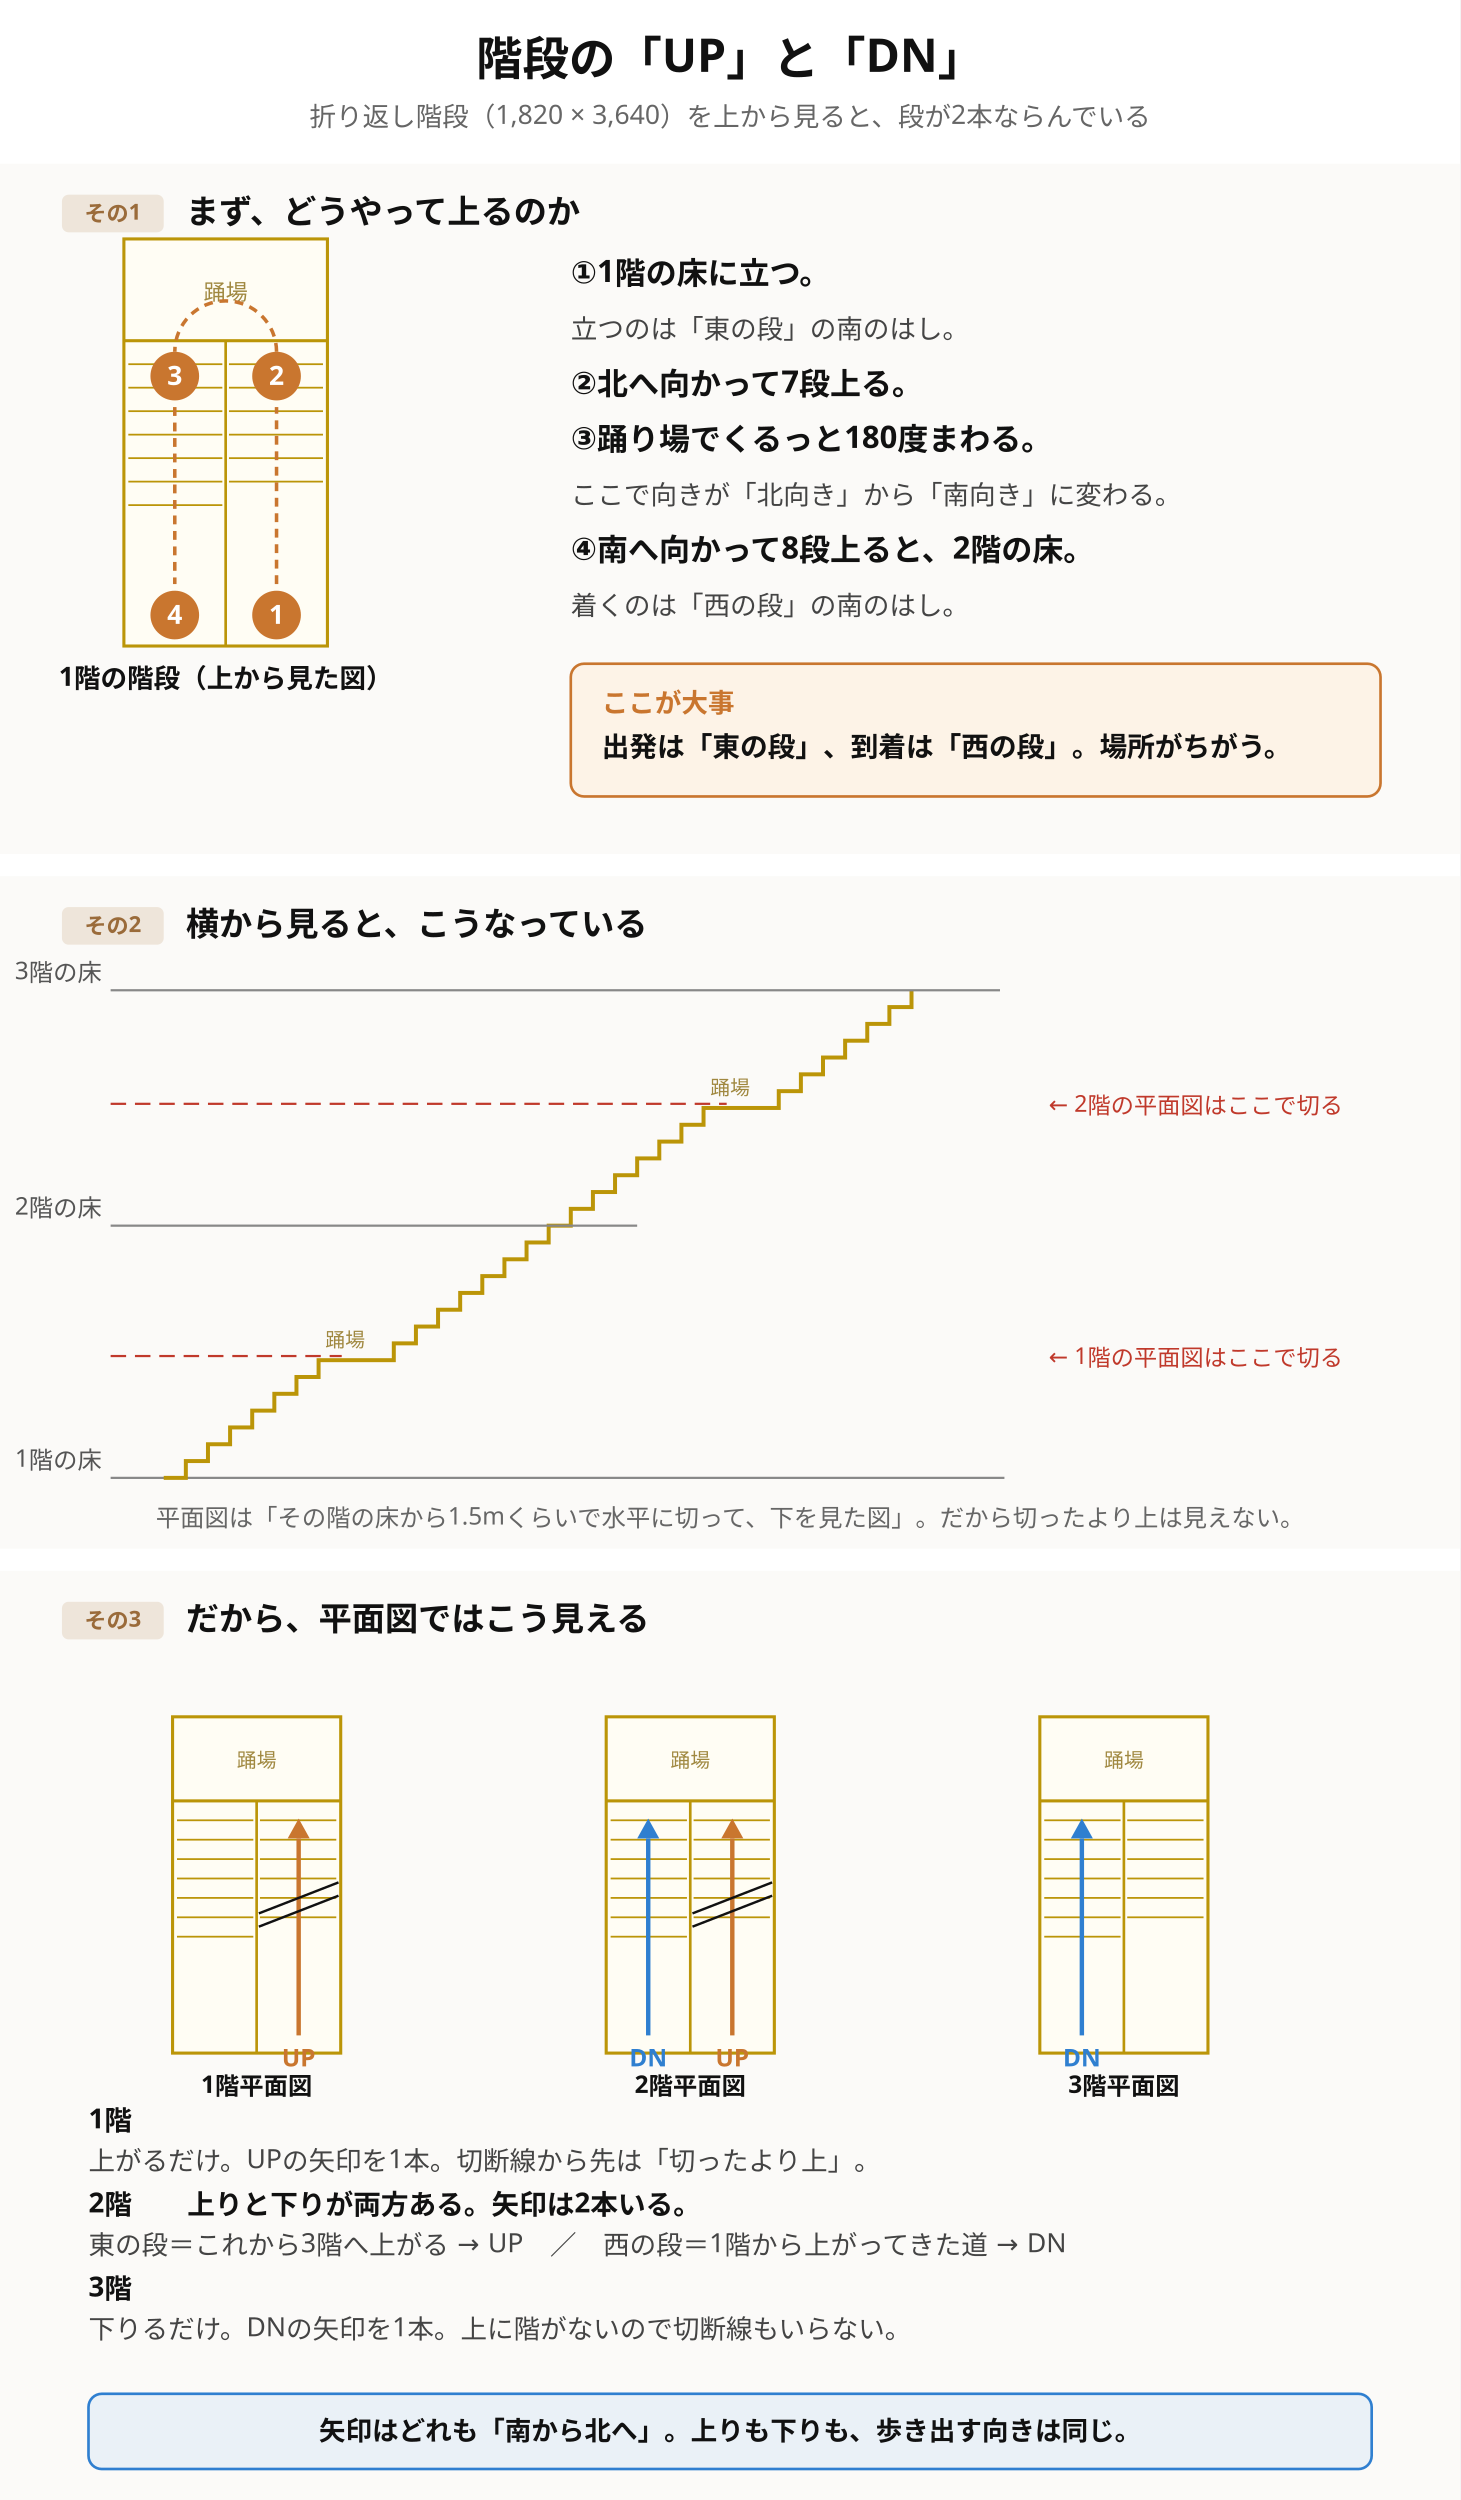
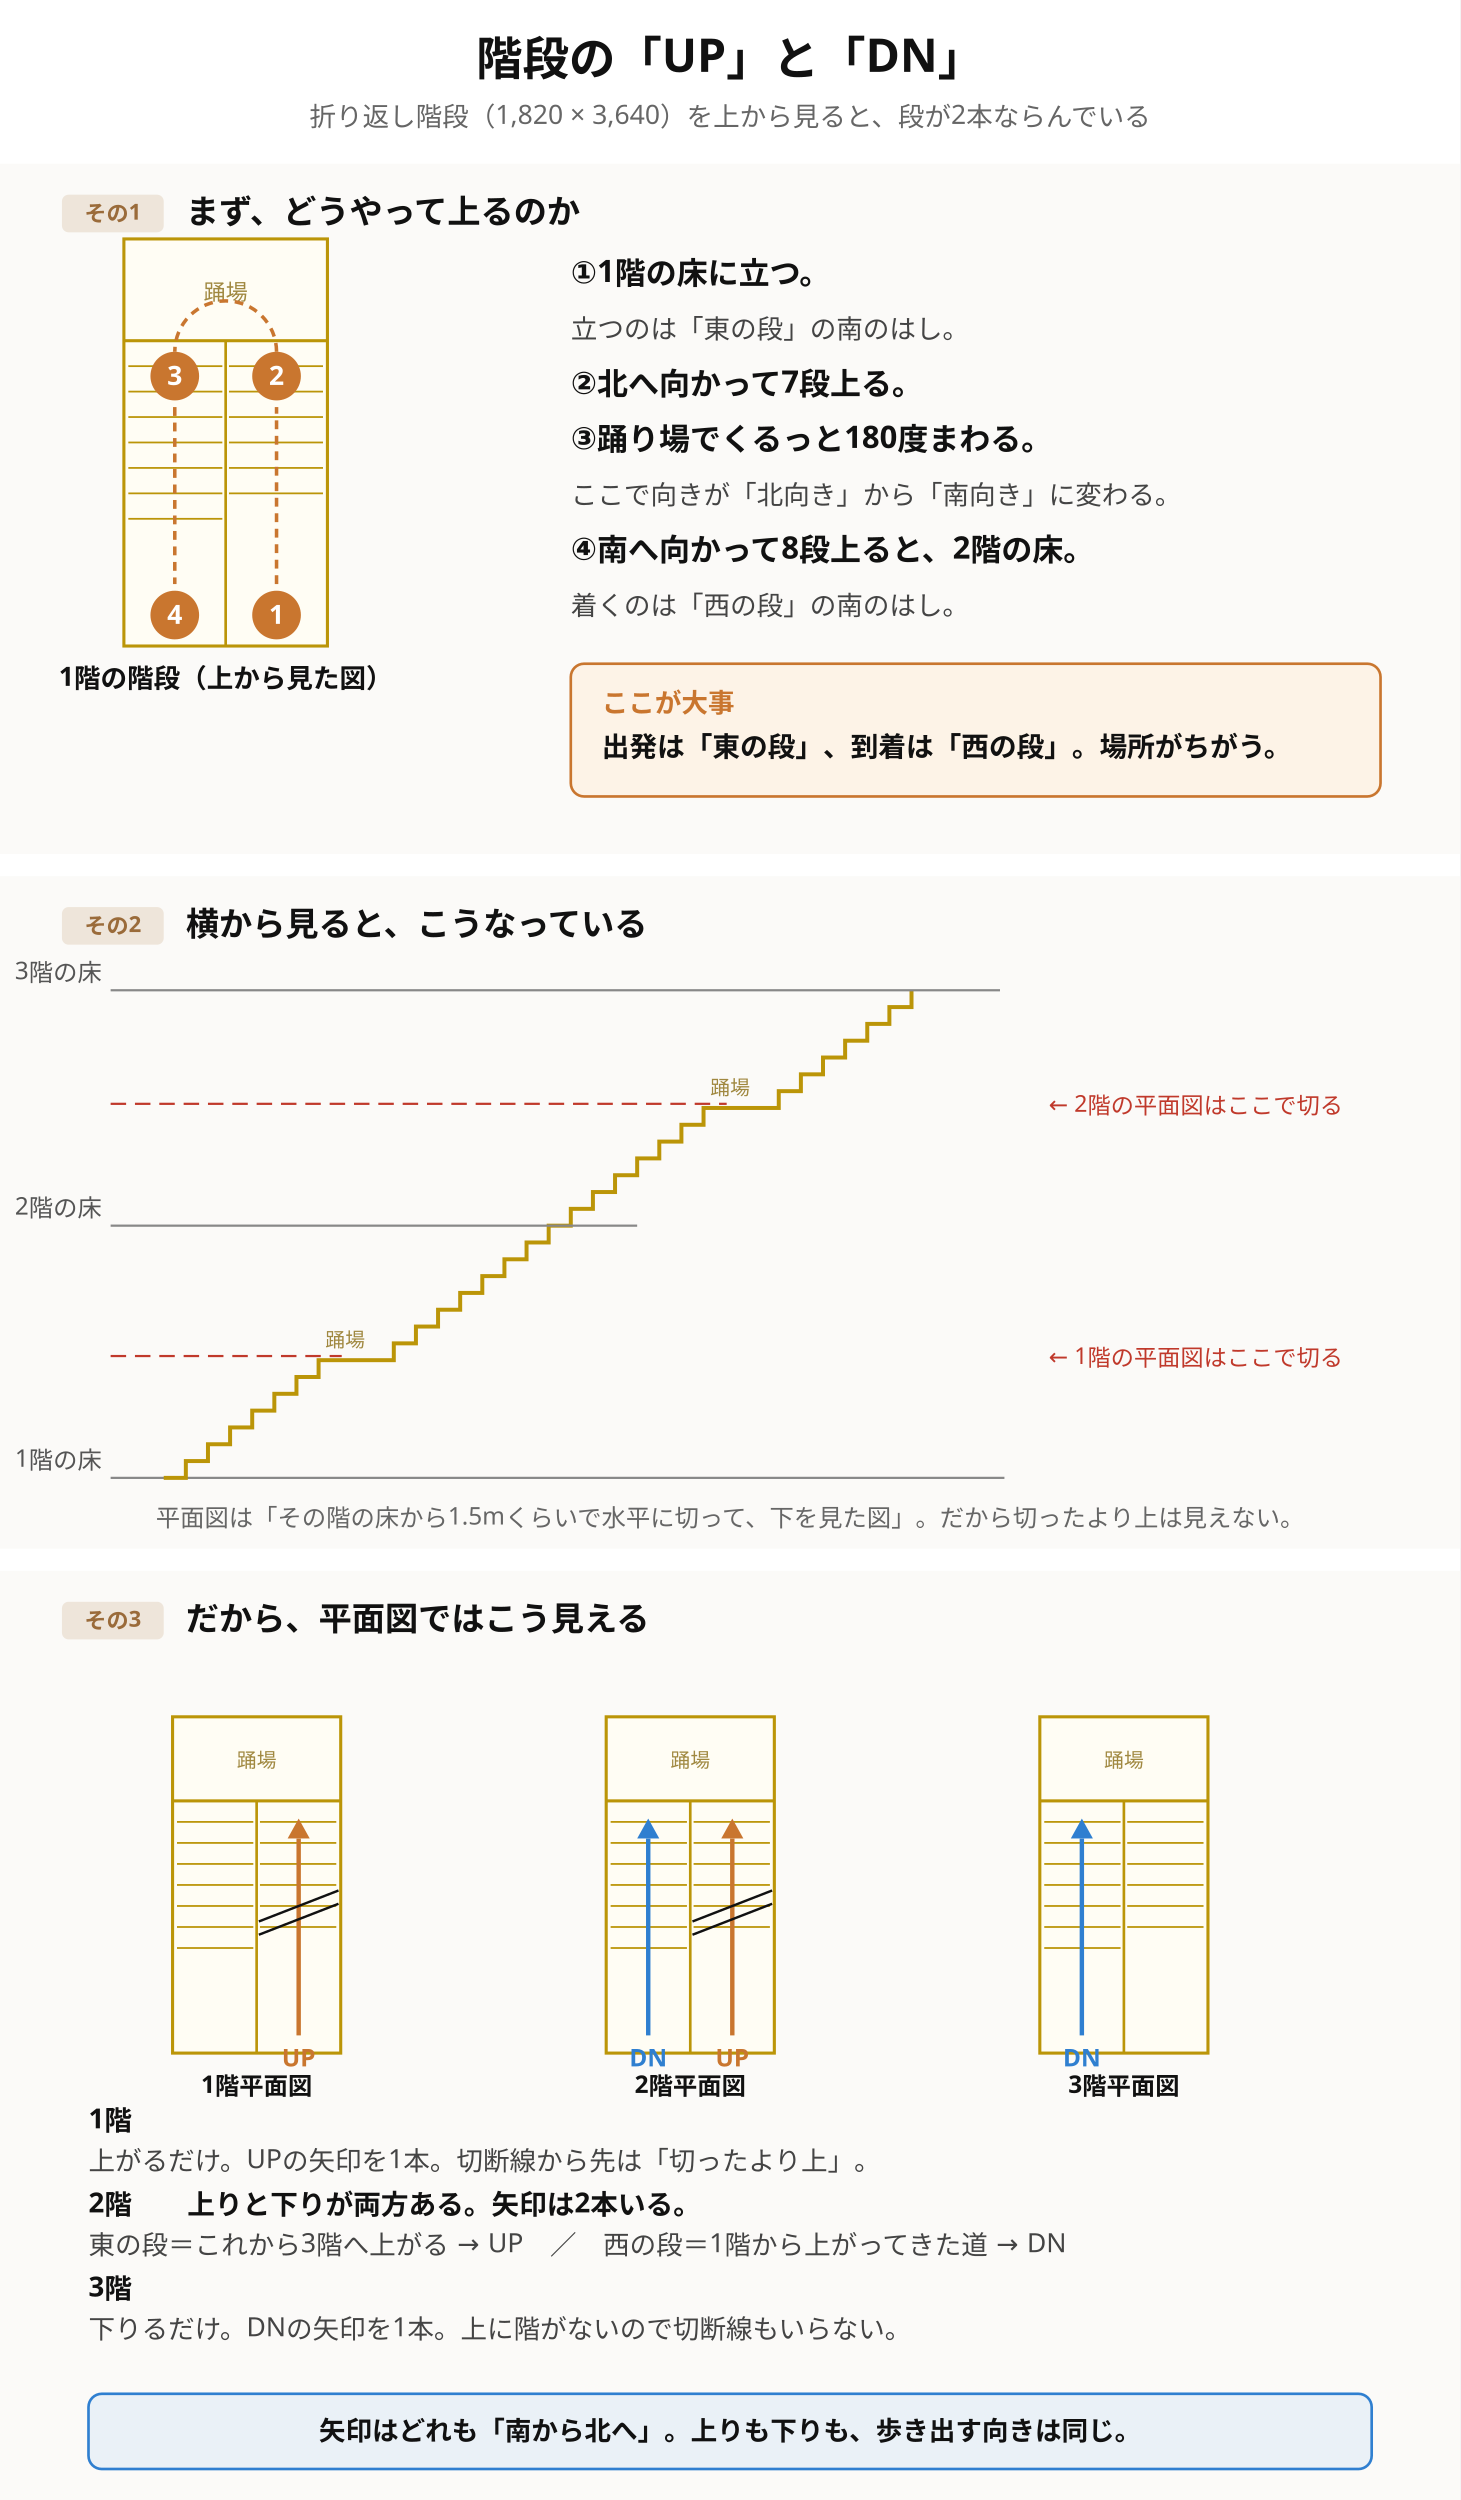
<svg xmlns="http://www.w3.org/2000/svg" viewBox="0 0 660 1130" width="660" height="1130" font-family="'Hiragino Sans','Hiragino Kaku Gothic ProN','Noto Sans JP','Yu Gothic',Meiryo,'IPAGothic',sans-serif">
  <rect width="660" height="1130" fill="#ffffff" />
  <text x="330" y="34" font-size="21" text-anchor="middle" fill="#111" font-weight="700" font-family="'Hiragino Sans','Hiragino Kaku Gothic ProN','Noto Sans JP','Yu Gothic',Meiryo,'IPAGothic',sans-serif">階段の「UP」と「DN」</text>
  <text x="330" y="57" font-size="12" text-anchor="middle" fill="#666" font-weight="400" font-family="'Hiragino Sans','Hiragino Kaku Gothic ProN','Noto Sans JP','Yu Gothic',Meiryo,'IPAGothic',sans-serif">折り返し階段（1,820 × 3,640）を上から見ると、段が2本ならんでいる</text>
  <rect x="0" y="74" width="660" height="312" fill="#fbfaf8" stroke="none" />
  <rect x="28" y="88" width="46" height="17" fill="#eee5da" stroke="none" rx="3" />
  <text x="51" y="100" font-size="10" text-anchor="middle" fill="#9a6b3a" font-weight="700" font-family="'Hiragino Sans','Hiragino Kaku Gothic ProN','Noto Sans JP','Yu Gothic',Meiryo,'IPAGothic',sans-serif">その1</text>
  <text x="84" y="101" font-size="15" text-anchor="start" fill="#111" font-weight="700" font-family="'Hiragino Sans','Hiragino Kaku Gothic ProN','Noto Sans JP','Yu Gothic',Meiryo,'IPAGothic',sans-serif">まず、どうやって上るのか</text>
  <rect x="56" y="108" width="92" height="184" fill="#fffdf4" stroke="#bb9508" stroke-width="1.4" />
  <line x1="56" y1="154" x2="148" y2="154" stroke="#bb9508" stroke-width="1.4" />
  <line x1="102" y1="154" x2="102" y2="292" stroke="#bb9508" stroke-width="1.2" />
-   <line x1="103.5" y1="164.62" x2="146" y2="164.62" stroke="#bb9508" stroke-width="0.8" />
-   <line x1="103.5" y1="175.23" x2="146" y2="175.23" stroke="#bb9508" stroke-width="0.8" />
-   <line x1="103.5" y1="185.85" x2="146" y2="185.85" stroke="#bb9508" stroke-width="0.8" />
-   <line x1="103.5" y1="196.46" x2="146" y2="196.46" stroke="#bb9508" stroke-width="0.8" />
-   <line x1="103.5" y1="207.08" x2="146" y2="207.08" stroke="#bb9508" stroke-width="0.8" />
-   <line x1="103.5" y1="217.69" x2="146" y2="217.69" stroke="#bb9508" stroke-width="0.8" />
-   <line x1="58" y1="164.62" x2="100.5" y2="164.62" stroke="#bb9508" stroke-width="0.8" />
-   <line x1="58" y1="175.23" x2="100.5" y2="175.23" stroke="#bb9508" stroke-width="0.8" />
-   <line x1="58" y1="185.85" x2="100.5" y2="185.85" stroke="#bb9508" stroke-width="0.8" />
-   <line x1="58" y1="196.46" x2="100.5" y2="196.46" stroke="#bb9508" stroke-width="0.8" />
-   <line x1="58" y1="207.08" x2="100.5" y2="207.08" stroke="#bb9508" stroke-width="0.8" />
-   <line x1="58" y1="217.69" x2="100.5" y2="217.69" stroke="#bb9508" stroke-width="0.8" />
-   <line x1="58" y1="228.31" x2="100.5" y2="228.31" stroke="#bb9508" stroke-width="0.8" />
+   <line x1="103.5" y1="165.5" x2="146" y2="165.5" stroke="#bb9508" stroke-width="0.8" />
+   <line x1="103.5" y1="177" x2="146" y2="177" stroke="#bb9508" stroke-width="0.8" />
+   <line x1="103.5" y1="188.5" x2="146" y2="188.5" stroke="#bb9508" stroke-width="0.8" />
+   <line x1="103.5" y1="200" x2="146" y2="200" stroke="#bb9508" stroke-width="0.8" />
+   <line x1="103.5" y1="211.5" x2="146" y2="211.5" stroke="#bb9508" stroke-width="0.8" />
+   <line x1="103.5" y1="223" x2="146" y2="223" stroke="#bb9508" stroke-width="0.8" />
+   <line x1="58" y1="165.5" x2="100.5" y2="165.5" stroke="#bb9508" stroke-width="0.8" />
+   <line x1="58" y1="177" x2="100.5" y2="177" stroke="#bb9508" stroke-width="0.8" />
+   <line x1="58" y1="188.5" x2="100.5" y2="188.5" stroke="#bb9508" stroke-width="0.8" />
+   <line x1="58" y1="200" x2="100.5" y2="200" stroke="#bb9508" stroke-width="0.8" />
+   <line x1="58" y1="211.5" x2="100.5" y2="211.5" stroke="#bb9508" stroke-width="0.8" />
+   <line x1="58" y1="223" x2="100.5" y2="223" stroke="#bb9508" stroke-width="0.8" />
+   <line x1="58" y1="234.5" x2="100.5" y2="234.5" stroke="#bb9508" stroke-width="0.8" />
  <text x="102" y="135.6" font-size="10" text-anchor="middle" fill="#a08840" font-weight="400" font-family="'Hiragino Sans','Hiragino Kaku Gothic ProN','Noto Sans JP','Yu Gothic',Meiryo,'IPAGothic',sans-serif">踊場</text>
  <text x="102" y="310" font-size="12" text-anchor="middle" fill="#111" font-weight="700" font-family="'Hiragino Sans','Hiragino Kaku Gothic ProN','Noto Sans JP','Yu Gothic',Meiryo,'IPAGothic',sans-serif">1階の階段（上から見た図）</text>
  <circle cx="125" cy="278" r="11" fill="#c9762f" stroke="none" />
  <text x="125" y="282" font-size="12" text-anchor="middle" fill="#fff" font-weight="700" font-family="'Hiragino Sans','Hiragino Kaku Gothic ProN','Noto Sans JP','Yu Gothic',Meiryo,'IPAGothic',sans-serif">1</text>
  <circle cx="125" cy="170" r="11" fill="#c9762f" stroke="none" />
  <text x="125" y="174" font-size="12" text-anchor="middle" fill="#fff" font-weight="700" font-family="'Hiragino Sans','Hiragino Kaku Gothic ProN','Noto Sans JP','Yu Gothic',Meiryo,'IPAGothic',sans-serif">2</text>
  <circle cx="79" cy="170" r="11" fill="#c9762f" stroke="none" />
  <text x="79" y="174" font-size="12" text-anchor="middle" fill="#fff" font-weight="700" font-family="'Hiragino Sans','Hiragino Kaku Gothic ProN','Noto Sans JP','Yu Gothic',Meiryo,'IPAGothic',sans-serif">3</text>
  <circle cx="79" cy="278" r="11" fill="#c9762f" stroke="none" />
  <text x="79" y="282" font-size="12" text-anchor="middle" fill="#fff" font-weight="700" font-family="'Hiragino Sans','Hiragino Kaku Gothic ProN','Noto Sans JP','Yu Gothic',Meiryo,'IPAGothic',sans-serif">4</text>
  <path d="M 125.0 264.0 L 125.0 184.0" stroke="#c9762f" stroke-width="1.6" fill="none" stroke-dasharray="4 3" />
  <path d="M 125.0 159.0 A 23 23 0 0 0 79.0 159.0" stroke="#c9762f" stroke-width="1.6" fill="none" stroke-dasharray="4 3" />
  <path d="M 79.0 184.0 L 79.0 264.0" stroke="#c9762f" stroke-width="1.6" fill="none" stroke-dasharray="4 3" />
  <text x="258" y="128" font-size="14" text-anchor="start" fill="#111" font-weight="700" font-family="'Hiragino Sans','Hiragino Kaku Gothic ProN','Noto Sans JP','Yu Gothic',Meiryo,'IPAGothic',sans-serif">①1階の床に立つ。</text>
  <text x="258" y="153" font-size="12" text-anchor="start" fill="#444" font-weight="400" font-family="'Hiragino Sans','Hiragino Kaku Gothic ProN','Noto Sans JP','Yu Gothic',Meiryo,'IPAGothic',sans-serif">　　立つのは「東の段」の南のはし。</text>
  <text x="258" y="178" font-size="14" text-anchor="start" fill="#111" font-weight="700" font-family="'Hiragino Sans','Hiragino Kaku Gothic ProN','Noto Sans JP','Yu Gothic',Meiryo,'IPAGothic',sans-serif">②北へ向かって7段上る。</text>
  <text x="258" y="203" font-size="14" text-anchor="start" fill="#111" font-weight="700" font-family="'Hiragino Sans','Hiragino Kaku Gothic ProN','Noto Sans JP','Yu Gothic',Meiryo,'IPAGothic',sans-serif">③踊り場でくるっと180度まわる。</text>
  <text x="258" y="228" font-size="12" text-anchor="start" fill="#444" font-weight="400" font-family="'Hiragino Sans','Hiragino Kaku Gothic ProN','Noto Sans JP','Yu Gothic',Meiryo,'IPAGothic',sans-serif">　　ここで向きが「北向き」から「南向き」に変わる。</text>
  <text x="258" y="253" font-size="14" text-anchor="start" fill="#111" font-weight="700" font-family="'Hiragino Sans','Hiragino Kaku Gothic ProN','Noto Sans JP','Yu Gothic',Meiryo,'IPAGothic',sans-serif">④南へ向かって8段上ると、2階の床。</text>
  <text x="258" y="278" font-size="12" text-anchor="start" fill="#444" font-weight="400" font-family="'Hiragino Sans','Hiragino Kaku Gothic ProN','Noto Sans JP','Yu Gothic',Meiryo,'IPAGothic',sans-serif">　　着くのは「西の段」の南のはし。</text>
  <rect x="258" y="300" width="366" height="60" fill="#fdf3e7" stroke="#c9762f" stroke-width="1.2" rx="6" />
  <text x="272" y="322" font-size="12" text-anchor="start" fill="#c9762f" font-weight="700" font-family="'Hiragino Sans','Hiragino Kaku Gothic ProN','Noto Sans JP','Yu Gothic',Meiryo,'IPAGothic',sans-serif">ここが大事</text>
  <text x="272" y="342" font-size="12.5" text-anchor="start" fill="#111" font-weight="700" font-family="'Hiragino Sans','Hiragino Kaku Gothic ProN','Noto Sans JP','Yu Gothic',Meiryo,'IPAGothic',sans-serif">出発は「東の段」、到着は「西の段」。場所がちがう。</text>
  <rect x="0" y="396" width="660" height="304" fill="#fbfaf8" stroke="none" />
  <rect x="28" y="410" width="46" height="17" fill="#eee5da" stroke="none" rx="3" />
  <text x="51" y="422" font-size="10" text-anchor="middle" fill="#9a6b3a" font-weight="700" font-family="'Hiragino Sans','Hiragino Kaku Gothic ProN','Noto Sans JP','Yu Gothic',Meiryo,'IPAGothic',sans-serif">その2</text>
  <text x="84" y="423" font-size="15" text-anchor="start" fill="#111" font-weight="700" font-family="'Hiragino Sans','Hiragino Kaku Gothic ProN','Noto Sans JP','Yu Gothic',Meiryo,'IPAGothic',sans-serif">横から見ると、こうなっている</text>
  <line x1="50" y1="668" x2="454" y2="668" stroke="#888" stroke-width="1.0" />
  <text x="156" y="608.8" font-size="9" text-anchor="middle" fill="#a08840" font-weight="400" font-family="'Hiragino Sans','Hiragino Kaku Gothic ProN','Noto Sans JP','Yu Gothic',Meiryo,'IPAGothic',sans-serif">踊場</text>
  <text x="330" y="494.8" font-size="9" text-anchor="middle" fill="#a08840" font-weight="400" font-family="'Hiragino Sans','Hiragino Kaku Gothic ProN','Noto Sans JP','Yu Gothic',Meiryo,'IPAGothic',sans-serif">踊場</text>
  <polyline points="74,668 84,668 84,660.4 94,660.4 94,652.8 104,652.8 104,645.2 114,645.2 114,637.6 124,637.6 124,630 134,630 134,622.4 144,622.4 144,614.8 168,614.8 178,614.8 178,607.2 188,607.2 188,599.6 198,599.6 198,592 208,592 208,584.4 218,584.4 218,576.8 228,576.8 228,569.2 238,569.2 238,561.6 248,561.6 248,554 258,554 258,546.4 268,546.4 268,538.8 278,538.8 278,531.2 288,531.2 288,523.6 298,523.6 298,516 308,516 308,508.4 318,508.4 318,500.8 342,500.8 352,500.8 352,493.2 362,493.2 362,485.6 372,485.6 372,478 382,478 382,470.4 392,470.4 392,462.8 402,462.8 402,455.2 412,455.2 412,447.6" stroke="#bb9508" stroke-width="1.8" fill="none" />
  <text x="46" y="663" font-size="11" text-anchor="end" fill="#555" font-weight="400" font-family="'Hiragino Sans','Hiragino Kaku Gothic ProN','Noto Sans JP','Yu Gothic',Meiryo,'IPAGothic',sans-serif">1階の床</text>
  <line x1="50" y1="554" x2="288" y2="554" stroke="#888" stroke-width="1.0" />
  <text x="46" y="549" font-size="11" text-anchor="end" fill="#555" font-weight="400" font-family="'Hiragino Sans','Hiragino Kaku Gothic ProN','Noto Sans JP','Yu Gothic',Meiryo,'IPAGothic',sans-serif">2階の床</text>
  <line x1="50" y1="447.6" x2="452" y2="447.6" stroke="#888" stroke-width="1.0" />
  <text x="46" y="442.6" font-size="11" text-anchor="end" fill="#555" font-weight="400" font-family="'Hiragino Sans','Hiragino Kaku Gothic ProN','Noto Sans JP','Yu Gothic',Meiryo,'IPAGothic',sans-serif">3階の床</text>
  <line x1="50" y1="612.93" x2="154.46" y2="612.93" stroke="#c0392b" stroke-width="1.0" stroke-dasharray="7 4" />
  <text x="474" y="616.93" font-size="10.5" text-anchor="start" fill="#c0392b" font-weight="400" font-family="'Hiragino Sans','Hiragino Kaku Gothic ProN','Noto Sans JP','Yu Gothic',Meiryo,'IPAGothic',sans-serif">← 1階の平面図はここで切る</text>
  <line x1="50" y1="498.93" x2="328.46" y2="498.93" stroke="#c0392b" stroke-width="1.0" stroke-dasharray="7 4" />
  <text x="474" y="502.93" font-size="10.5" text-anchor="start" fill="#c0392b" font-weight="400" font-family="'Hiragino Sans','Hiragino Kaku Gothic ProN','Noto Sans JP','Yu Gothic',Meiryo,'IPAGothic',sans-serif">← 2階の平面図はここで切る</text>
  <text x="330" y="690" font-size="11" text-anchor="middle" fill="#666" font-weight="400" font-family="'Hiragino Sans','Hiragino Kaku Gothic ProN','Noto Sans JP','Yu Gothic',Meiryo,'IPAGothic',sans-serif">平面図は「その階の床から1.5mくらいで水平に切って、下を見た図」。だから切ったより上は見えない。</text>
  <rect x="0" y="710" width="660" height="420" fill="#fbfaf8" stroke="none" />
  <rect x="28" y="724" width="46" height="17" fill="#eee5da" stroke="none" rx="3" />
  <text x="51" y="736" font-size="10" text-anchor="middle" fill="#9a6b3a" font-weight="700" font-family="'Hiragino Sans','Hiragino Kaku Gothic ProN','Noto Sans JP','Yu Gothic',Meiryo,'IPAGothic',sans-serif">その3</text>
  <text x="84" y="737" font-size="15" text-anchor="start" fill="#111" font-weight="700" font-family="'Hiragino Sans','Hiragino Kaku Gothic ProN','Noto Sans JP','Yu Gothic',Meiryo,'IPAGothic',sans-serif">だから、平面図ではこう見える</text>
  <rect x="78" y="776" width="76" height="152" fill="#fffdf4" stroke="#bb9508" stroke-width="1.4" />
  <line x1="78" y1="814" x2="154" y2="814" stroke="#bb9508" stroke-width="1.4" />
  <line x1="116" y1="814" x2="116" y2="928" stroke="#bb9508" stroke-width="1.2" />
-   <line x1="117.5" y1="822.77" x2="152" y2="822.77" stroke="#bb9508" stroke-width="0.8" />
-   <line x1="117.5" y1="831.54" x2="152" y2="831.54" stroke="#bb9508" stroke-width="0.8" />
-   <line x1="117.5" y1="840.31" x2="152" y2="840.31" stroke="#bb9508" stroke-width="0.8" />
-   <line x1="117.5" y1="849.08" x2="152" y2="849.08" stroke="#bb9508" stroke-width="0.8" />
-   <line x1="117.5" y1="857.85" x2="152" y2="857.85" stroke="#bb9508" stroke-width="0.8" />
-   <line x1="117.5" y1="866.62" x2="152" y2="866.62" stroke="#bb9508" stroke-width="0.8" />
-   <line x1="80" y1="822.77" x2="114.5" y2="822.77" stroke="#bb9508" stroke-width="0.8" />
-   <line x1="80" y1="831.54" x2="114.5" y2="831.54" stroke="#bb9508" stroke-width="0.8" />
-   <line x1="80" y1="840.31" x2="114.5" y2="840.31" stroke="#bb9508" stroke-width="0.8" />
-   <line x1="80" y1="849.08" x2="114.5" y2="849.08" stroke="#bb9508" stroke-width="0.8" />
-   <line x1="80" y1="857.85" x2="114.5" y2="857.85" stroke="#bb9508" stroke-width="0.8" />
-   <line x1="80" y1="866.62" x2="114.5" y2="866.62" stroke="#bb9508" stroke-width="0.8" />
-   <line x1="80" y1="875.38" x2="114.5" y2="875.38" stroke="#bb9508" stroke-width="0.8" />
+   <line x1="117.5" y1="823.5" x2="152" y2="823.5" stroke="#bb9508" stroke-width="0.8" />
+   <line x1="117.5" y1="833" x2="152" y2="833" stroke="#bb9508" stroke-width="0.8" />
+   <line x1="117.5" y1="842.5" x2="152" y2="842.5" stroke="#bb9508" stroke-width="0.8" />
+   <line x1="117.5" y1="852" x2="152" y2="852" stroke="#bb9508" stroke-width="0.8" />
+   <line x1="117.5" y1="861.5" x2="152" y2="861.5" stroke="#bb9508" stroke-width="0.8" />
+   <line x1="117.5" y1="871" x2="152" y2="871" stroke="#bb9508" stroke-width="0.8" />
+   <line x1="80" y1="823.5" x2="114.5" y2="823.5" stroke="#bb9508" stroke-width="0.8" />
+   <line x1="80" y1="833" x2="114.5" y2="833" stroke="#bb9508" stroke-width="0.8" />
+   <line x1="80" y1="842.5" x2="114.5" y2="842.5" stroke="#bb9508" stroke-width="0.8" />
+   <line x1="80" y1="852" x2="114.5" y2="852" stroke="#bb9508" stroke-width="0.8" />
+   <line x1="80" y1="861.5" x2="114.5" y2="861.5" stroke="#bb9508" stroke-width="0.8" />
+   <line x1="80" y1="871" x2="114.5" y2="871" stroke="#bb9508" stroke-width="0.8" />
+   <line x1="80" y1="880.5" x2="114.5" y2="880.5" stroke="#bb9508" stroke-width="0.8" />
  <text x="116" y="798.8" font-size="9" text-anchor="middle" fill="#a08840" font-weight="400" font-family="'Hiragino Sans','Hiragino Kaku Gothic ProN','Noto Sans JP','Yu Gothic',Meiryo,'IPAGothic',sans-serif">踊場</text>
  <text x="116" y="946" font-size="11" text-anchor="middle" fill="#111" font-weight="700" font-family="'Hiragino Sans','Hiragino Kaku Gothic ProN','Noto Sans JP','Yu Gothic',Meiryo,'IPAGothic',sans-serif">1階平面図</text>
  <line x1="135" y1="920" x2="135" y2="831" stroke="#c9762f" stroke-width="2.0" />
  <polygon points="135,822 130,831 140,831" fill="#c9762f" />
  <text x="135" y="934" font-size="11" text-anchor="middle" fill="#c9762f" font-weight="700" font-family="'Hiragino Sans','Hiragino Kaku Gothic ProN','Noto Sans JP','Yu Gothic',Meiryo,'IPAGothic',sans-serif">UP</text>
-   <line x1="117" y1="864.85" x2="153" y2="850.85" stroke="#111" stroke-width="1.1" />
-   <line x1="117" y1="870.85" x2="153" y2="856.85" stroke="#111" stroke-width="1.1" />
+   <line x1="117" y1="868.5" x2="153" y2="854.5" stroke="#111" stroke-width="1.1" />
+   <line x1="117" y1="874.5" x2="153" y2="860.5" stroke="#111" stroke-width="1.1" />
  <rect x="274" y="776" width="76" height="152" fill="#fffdf4" stroke="#bb9508" stroke-width="1.4" />
  <line x1="274" y1="814" x2="350" y2="814" stroke="#bb9508" stroke-width="1.4" />
  <line x1="312" y1="814" x2="312" y2="928" stroke="#bb9508" stroke-width="1.2" />
-   <line x1="313.5" y1="822.77" x2="348" y2="822.77" stroke="#bb9508" stroke-width="0.8" />
-   <line x1="313.5" y1="831.54" x2="348" y2="831.54" stroke="#bb9508" stroke-width="0.8" />
-   <line x1="313.5" y1="840.31" x2="348" y2="840.31" stroke="#bb9508" stroke-width="0.8" />
-   <line x1="313.5" y1="849.08" x2="348" y2="849.08" stroke="#bb9508" stroke-width="0.8" />
-   <line x1="313.5" y1="857.85" x2="348" y2="857.85" stroke="#bb9508" stroke-width="0.8" />
-   <line x1="313.5" y1="866.62" x2="348" y2="866.62" stroke="#bb9508" stroke-width="0.8" />
-   <line x1="276" y1="822.77" x2="310.5" y2="822.77" stroke="#bb9508" stroke-width="0.8" />
-   <line x1="276" y1="831.54" x2="310.5" y2="831.54" stroke="#bb9508" stroke-width="0.8" />
-   <line x1="276" y1="840.31" x2="310.5" y2="840.31" stroke="#bb9508" stroke-width="0.8" />
-   <line x1="276" y1="849.08" x2="310.5" y2="849.08" stroke="#bb9508" stroke-width="0.8" />
-   <line x1="276" y1="857.85" x2="310.5" y2="857.85" stroke="#bb9508" stroke-width="0.8" />
-   <line x1="276" y1="866.62" x2="310.5" y2="866.62" stroke="#bb9508" stroke-width="0.8" />
-   <line x1="276" y1="875.38" x2="310.5" y2="875.38" stroke="#bb9508" stroke-width="0.8" />
+   <line x1="313.5" y1="823.5" x2="348" y2="823.5" stroke="#bb9508" stroke-width="0.8" />
+   <line x1="313.5" y1="833" x2="348" y2="833" stroke="#bb9508" stroke-width="0.8" />
+   <line x1="313.5" y1="842.5" x2="348" y2="842.5" stroke="#bb9508" stroke-width="0.8" />
+   <line x1="313.5" y1="852" x2="348" y2="852" stroke="#bb9508" stroke-width="0.8" />
+   <line x1="313.5" y1="861.5" x2="348" y2="861.5" stroke="#bb9508" stroke-width="0.8" />
+   <line x1="313.5" y1="871" x2="348" y2="871" stroke="#bb9508" stroke-width="0.8" />
+   <line x1="276" y1="823.5" x2="310.5" y2="823.5" stroke="#bb9508" stroke-width="0.8" />
+   <line x1="276" y1="833" x2="310.5" y2="833" stroke="#bb9508" stroke-width="0.8" />
+   <line x1="276" y1="842.5" x2="310.5" y2="842.5" stroke="#bb9508" stroke-width="0.8" />
+   <line x1="276" y1="852" x2="310.5" y2="852" stroke="#bb9508" stroke-width="0.8" />
+   <line x1="276" y1="861.5" x2="310.5" y2="861.5" stroke="#bb9508" stroke-width="0.8" />
+   <line x1="276" y1="871" x2="310.5" y2="871" stroke="#bb9508" stroke-width="0.8" />
+   <line x1="276" y1="880.5" x2="310.5" y2="880.5" stroke="#bb9508" stroke-width="0.8" />
  <text x="312" y="798.8" font-size="9" text-anchor="middle" fill="#a08840" font-weight="400" font-family="'Hiragino Sans','Hiragino Kaku Gothic ProN','Noto Sans JP','Yu Gothic',Meiryo,'IPAGothic',sans-serif">踊場</text>
  <text x="312" y="946" font-size="11" text-anchor="middle" fill="#111" font-weight="700" font-family="'Hiragino Sans','Hiragino Kaku Gothic ProN','Noto Sans JP','Yu Gothic',Meiryo,'IPAGothic',sans-serif">2階平面図</text>
  <line x1="331" y1="920" x2="331" y2="831" stroke="#c9762f" stroke-width="2.0" />
  <polygon points="331,822 326,831 336,831" fill="#c9762f" />
  <text x="331" y="934" font-size="11" text-anchor="middle" fill="#c9762f" font-weight="700" font-family="'Hiragino Sans','Hiragino Kaku Gothic ProN','Noto Sans JP','Yu Gothic',Meiryo,'IPAGothic',sans-serif">UP</text>
-   <line x1="313" y1="864.85" x2="349" y2="850.85" stroke="#111" stroke-width="1.1" />
-   <line x1="313" y1="870.85" x2="349" y2="856.85" stroke="#111" stroke-width="1.1" />
+   <line x1="313" y1="868.5" x2="349" y2="854.5" stroke="#111" stroke-width="1.1" />
+   <line x1="313" y1="874.5" x2="349" y2="860.5" stroke="#111" stroke-width="1.1" />
  <line x1="293" y1="920" x2="293" y2="831" stroke="#2f7fd0" stroke-width="2.0" />
  <polygon points="293,822 288,831 298,831" fill="#2f7fd0" />
  <text x="293" y="934" font-size="11" text-anchor="middle" fill="#2f7fd0" font-weight="700" font-family="'Hiragino Sans','Hiragino Kaku Gothic ProN','Noto Sans JP','Yu Gothic',Meiryo,'IPAGothic',sans-serif">DN</text>
  <rect x="470" y="776" width="76" height="152" fill="#fffdf4" stroke="#bb9508" stroke-width="1.4" />
  <line x1="470" y1="814" x2="546" y2="814" stroke="#bb9508" stroke-width="1.4" />
  <line x1="508" y1="814" x2="508" y2="928" stroke="#bb9508" stroke-width="1.2" />
-   <line x1="509.5" y1="822.77" x2="544" y2="822.77" stroke="#bb9508" stroke-width="0.8" />
-   <line x1="509.5" y1="831.54" x2="544" y2="831.54" stroke="#bb9508" stroke-width="0.8" />
-   <line x1="509.5" y1="840.31" x2="544" y2="840.31" stroke="#bb9508" stroke-width="0.8" />
-   <line x1="509.5" y1="849.08" x2="544" y2="849.08" stroke="#bb9508" stroke-width="0.8" />
-   <line x1="509.5" y1="857.85" x2="544" y2="857.85" stroke="#bb9508" stroke-width="0.8" />
-   <line x1="509.5" y1="866.62" x2="544" y2="866.62" stroke="#bb9508" stroke-width="0.8" />
-   <line x1="472" y1="822.77" x2="506.5" y2="822.77" stroke="#bb9508" stroke-width="0.8" />
-   <line x1="472" y1="831.54" x2="506.5" y2="831.54" stroke="#bb9508" stroke-width="0.8" />
-   <line x1="472" y1="840.31" x2="506.5" y2="840.31" stroke="#bb9508" stroke-width="0.8" />
-   <line x1="472" y1="849.08" x2="506.5" y2="849.08" stroke="#bb9508" stroke-width="0.8" />
-   <line x1="472" y1="857.85" x2="506.5" y2="857.85" stroke="#bb9508" stroke-width="0.8" />
-   <line x1="472" y1="866.62" x2="506.5" y2="866.62" stroke="#bb9508" stroke-width="0.8" />
-   <line x1="472" y1="875.38" x2="506.5" y2="875.38" stroke="#bb9508" stroke-width="0.8" />
+   <line x1="509.5" y1="823.5" x2="544" y2="823.5" stroke="#bb9508" stroke-width="0.8" />
+   <line x1="509.5" y1="833" x2="544" y2="833" stroke="#bb9508" stroke-width="0.8" />
+   <line x1="509.5" y1="842.5" x2="544" y2="842.5" stroke="#bb9508" stroke-width="0.8" />
+   <line x1="509.5" y1="852" x2="544" y2="852" stroke="#bb9508" stroke-width="0.8" />
+   <line x1="509.5" y1="861.5" x2="544" y2="861.5" stroke="#bb9508" stroke-width="0.8" />
+   <line x1="509.5" y1="871" x2="544" y2="871" stroke="#bb9508" stroke-width="0.8" />
+   <line x1="472" y1="823.5" x2="506.5" y2="823.5" stroke="#bb9508" stroke-width="0.8" />
+   <line x1="472" y1="833" x2="506.5" y2="833" stroke="#bb9508" stroke-width="0.8" />
+   <line x1="472" y1="842.5" x2="506.5" y2="842.5" stroke="#bb9508" stroke-width="0.8" />
+   <line x1="472" y1="852" x2="506.5" y2="852" stroke="#bb9508" stroke-width="0.8" />
+   <line x1="472" y1="861.5" x2="506.5" y2="861.5" stroke="#bb9508" stroke-width="0.8" />
+   <line x1="472" y1="871" x2="506.5" y2="871" stroke="#bb9508" stroke-width="0.8" />
+   <line x1="472" y1="880.5" x2="506.5" y2="880.5" stroke="#bb9508" stroke-width="0.8" />
  <text x="508" y="798.8" font-size="9" text-anchor="middle" fill="#a08840" font-weight="400" font-family="'Hiragino Sans','Hiragino Kaku Gothic ProN','Noto Sans JP','Yu Gothic',Meiryo,'IPAGothic',sans-serif">踊場</text>
  <text x="508" y="946" font-size="11" text-anchor="middle" fill="#111" font-weight="700" font-family="'Hiragino Sans','Hiragino Kaku Gothic ProN','Noto Sans JP','Yu Gothic',Meiryo,'IPAGothic',sans-serif">3階平面図</text>
  <line x1="489" y1="920" x2="489" y2="831" stroke="#2f7fd0" stroke-width="2.0" />
  <polygon points="489,822 484,831 494,831" fill="#2f7fd0" />
  <text x="489" y="934" font-size="11" text-anchor="middle" fill="#2f7fd0" font-weight="700" font-family="'Hiragino Sans','Hiragino Kaku Gothic ProN','Noto Sans JP','Yu Gothic',Meiryo,'IPAGothic',sans-serif">DN</text>
  <text x="40" y="962" font-size="12.5" text-anchor="start" fill="#111" font-weight="700" font-family="'Hiragino Sans','Hiragino Kaku Gothic ProN','Noto Sans JP','Yu Gothic',Meiryo,'IPAGothic',sans-serif">1階</text>
  <text x="40" y="981" font-size="12" text-anchor="start" fill="#444" font-weight="400" font-family="'Hiragino Sans','Hiragino Kaku Gothic ProN','Noto Sans JP','Yu Gothic',Meiryo,'IPAGothic',sans-serif">　上がるだけ。UPの矢印を1本。切断線から先は「切ったより上」。</text>
  <text x="40" y="1000" font-size="12.5" text-anchor="start" fill="#111" font-weight="700" font-family="'Hiragino Sans','Hiragino Kaku Gothic ProN','Noto Sans JP','Yu Gothic',Meiryo,'IPAGothic',sans-serif">2階　　上りと下りが両方ある。矢印は2本いる。</text>
  <text x="40" y="1019" font-size="12" text-anchor="start" fill="#444" font-weight="400" font-family="'Hiragino Sans','Hiragino Kaku Gothic ProN','Noto Sans JP','Yu Gothic',Meiryo,'IPAGothic',sans-serif">　東の段＝これから3階へ上がる → UP　／　西の段＝1階から上がってきた道 → DN</text>
  <text x="40" y="1038" font-size="12.5" text-anchor="start" fill="#111" font-weight="700" font-family="'Hiragino Sans','Hiragino Kaku Gothic ProN','Noto Sans JP','Yu Gothic',Meiryo,'IPAGothic',sans-serif">3階</text>
  <text x="40" y="1057" font-size="12" text-anchor="start" fill="#444" font-weight="400" font-family="'Hiragino Sans','Hiragino Kaku Gothic ProN','Noto Sans JP','Yu Gothic',Meiryo,'IPAGothic',sans-serif">　下りるだけ。DNの矢印を1本。上に階がないので切断線もいらない。</text>
  <rect x="40" y="1082" width="580" height="34" fill="#eaf1f7" stroke="#2f7fd0" stroke-width="1.2" rx="6" />
  <text x="330" y="1103" font-size="12" text-anchor="middle" fill="#111" font-weight="700" font-family="'Hiragino Sans','Hiragino Kaku Gothic ProN','Noto Sans JP','Yu Gothic',Meiryo,'IPAGothic',sans-serif">矢印はどれも「南から北へ」。上りも下りも、歩き出す向きは同じ。</text>
</svg>
